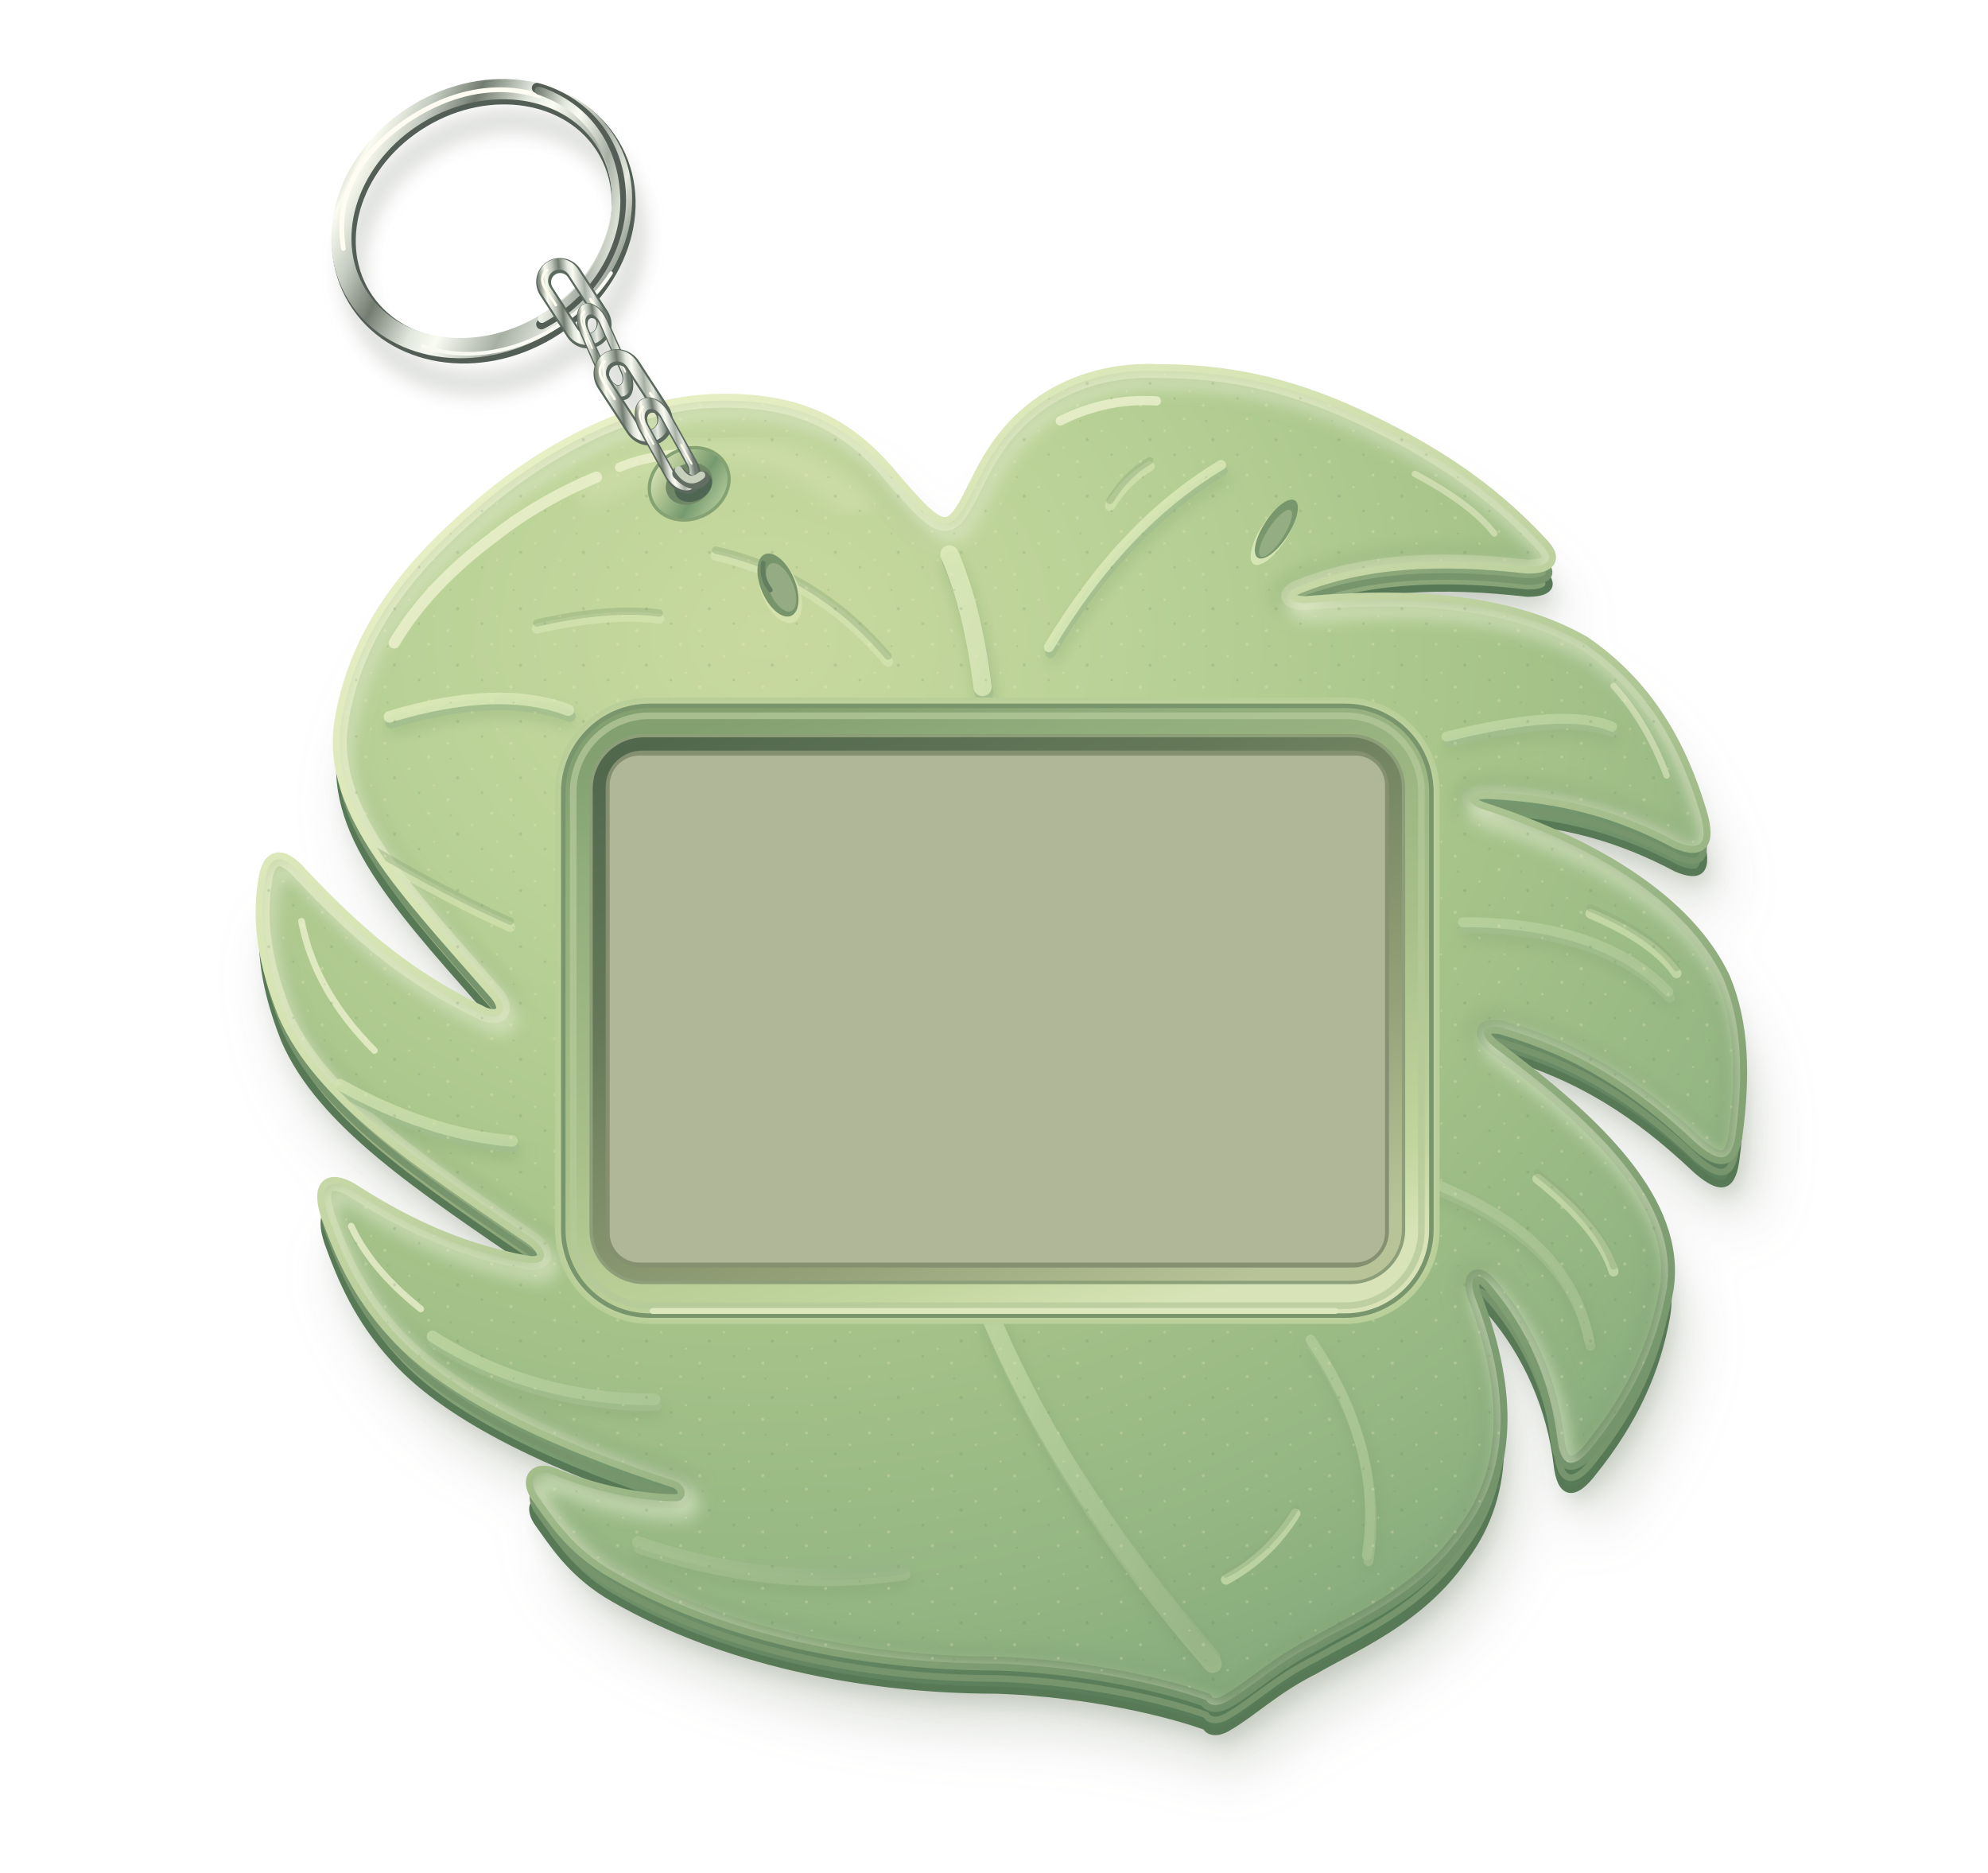
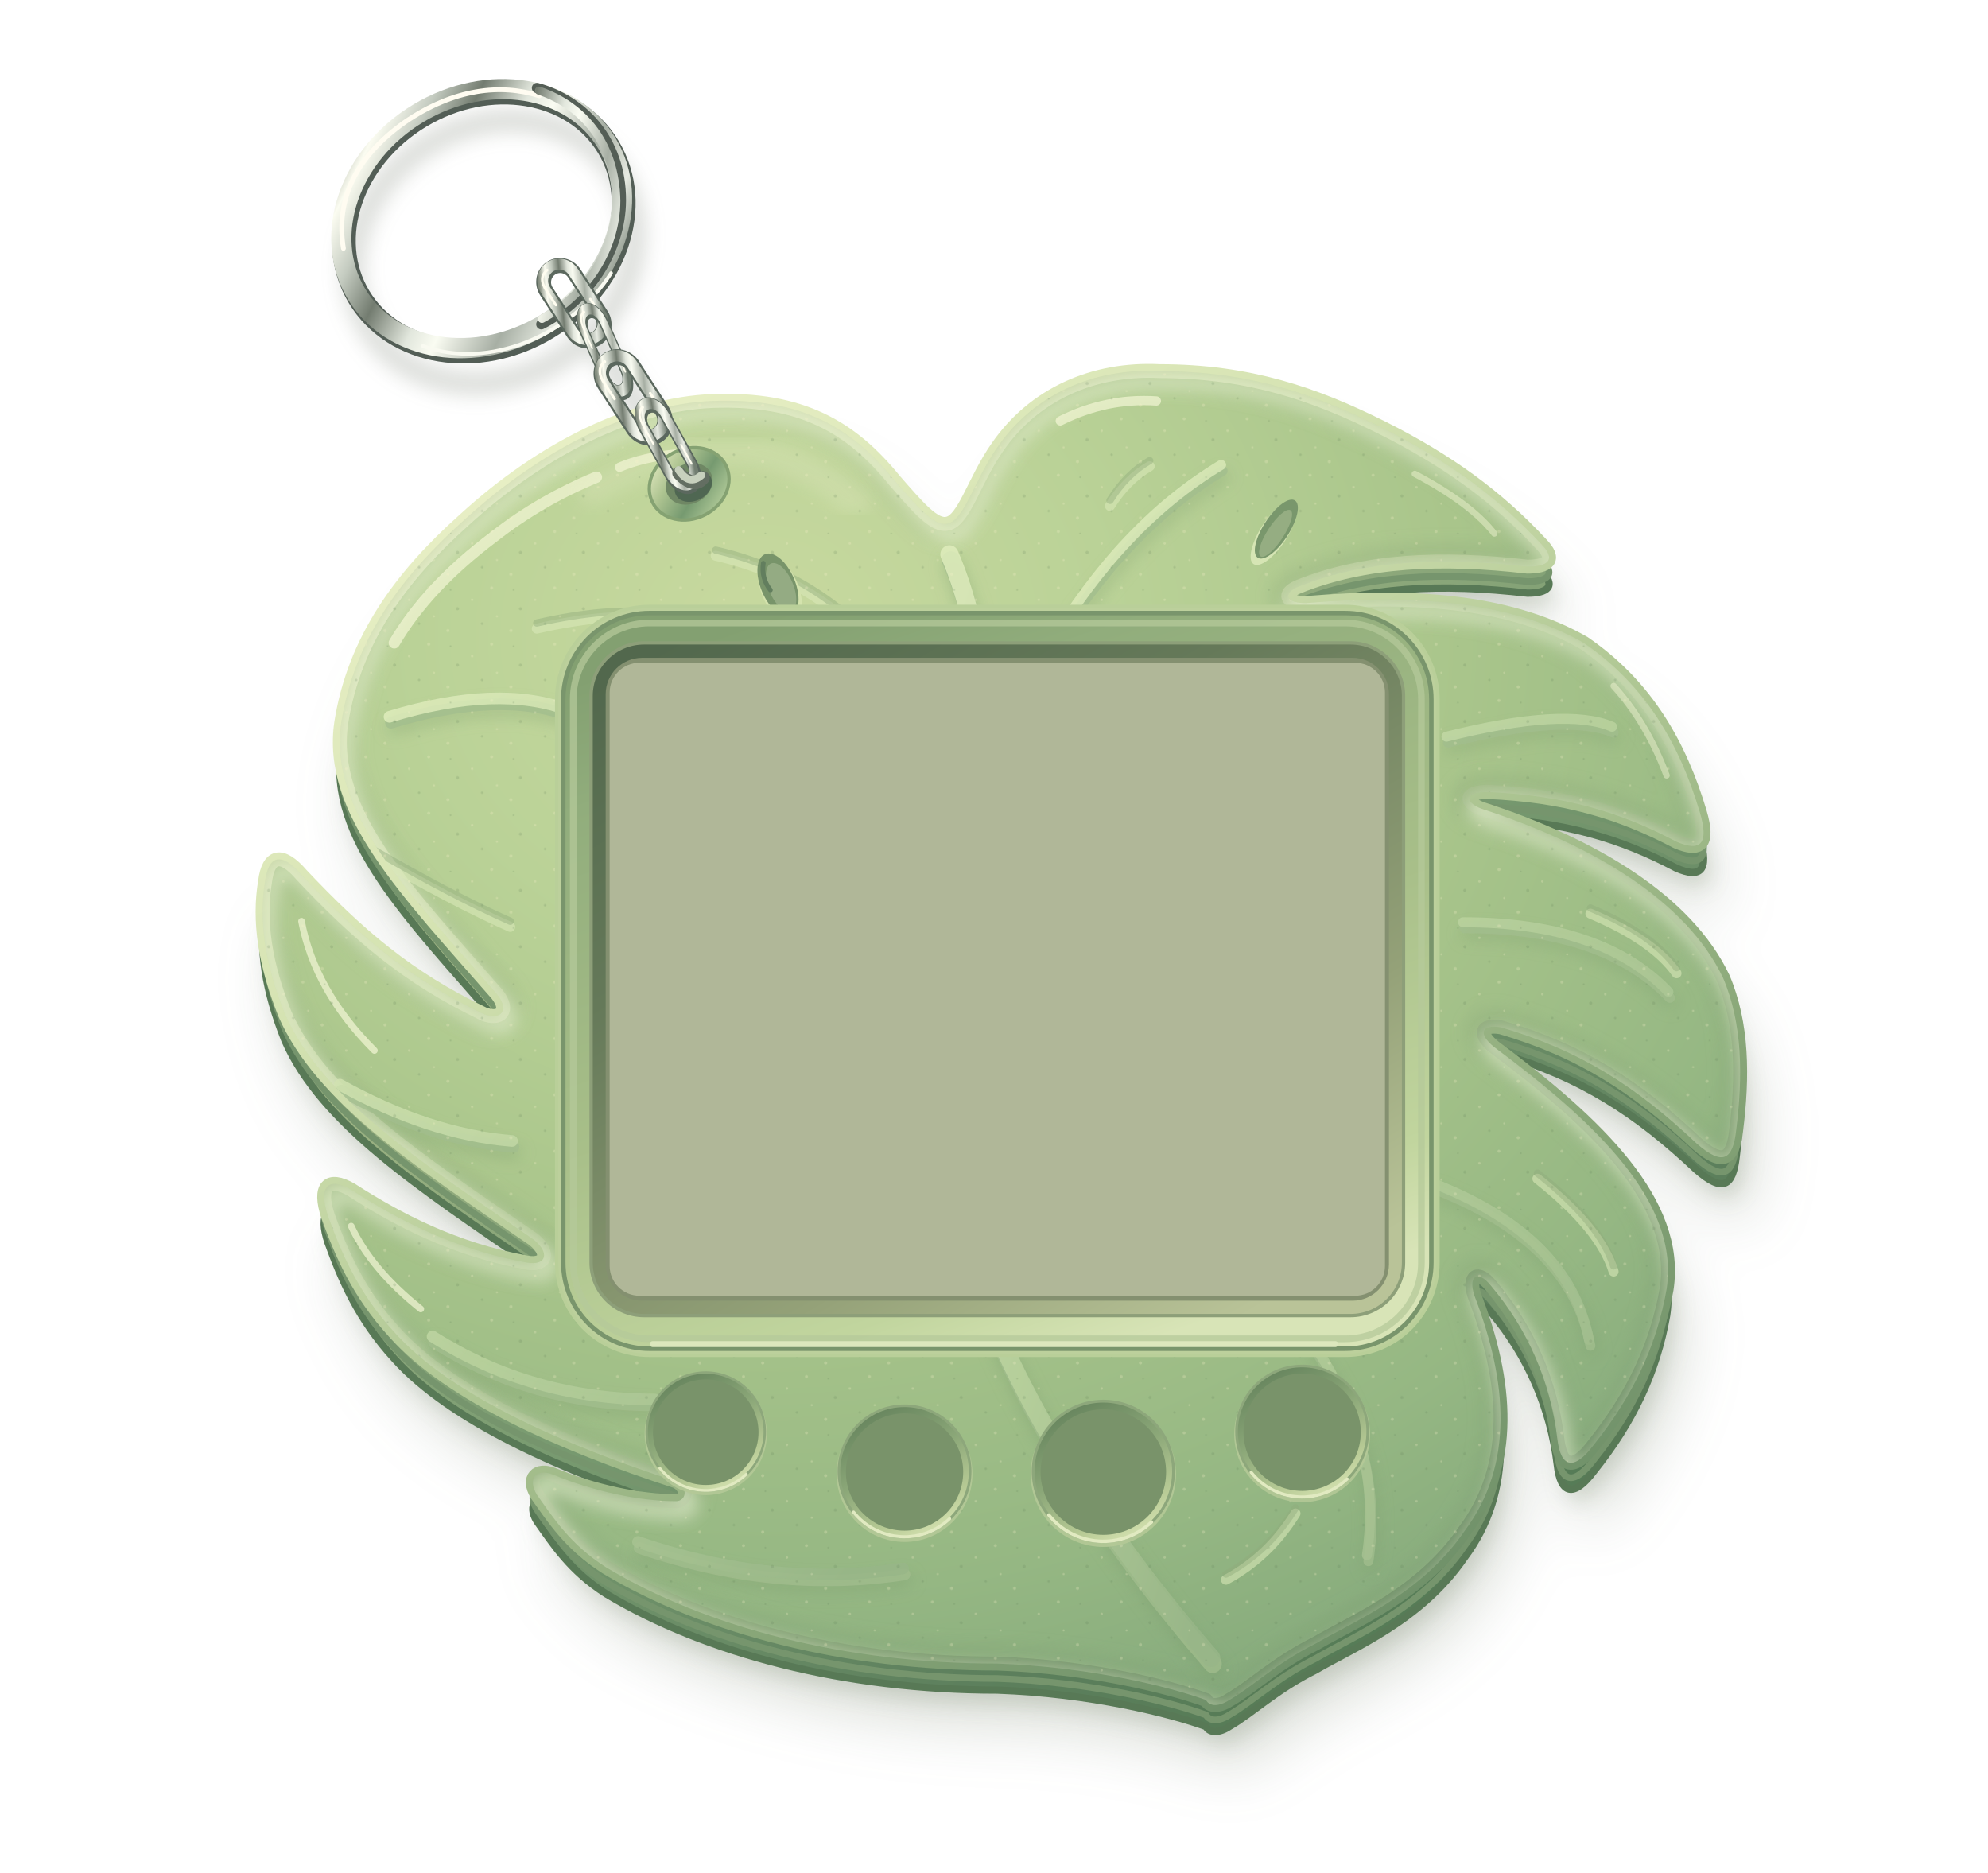
<svg xmlns="http://www.w3.org/2000/svg" xmlns:xlink="http://www.w3.org/1999/xlink" viewBox="0 0 600 565" width="600" height="565" role="img" aria-labelledby="title">
  <defs>
    <path id="leaf" d="M364 513       C353 509 329 503 301 502 C255 502 213 491 183 473       C172 466 167 458 162 451 C159 446 162 443 167 445       C179 450 193 453 204 453 C207 453 208 449 204 447       C170 436 136 421 119 402 C108 390 103 378 99 367       C96 358 99 355 106 359 C120 368 137 377 159 381       C165 382 166 378 161 374 C126 350 97 331 86 306       C80 291 78 278 80 266 C81 258 85 257 91 264       C108 282 123 295 146 306 C151 308 154 305 150 300       C123 269 99 245 103 218 C107 193 121 174 140 157       C164 135 191 122 215 121 C242 120 257 129 270 145       C277 153 282 159 286 158 C291 157 294 145 301 135       C312 119 330 111 350 112 C377 112 397 119 417 129       C437 139 452 150 465 164 C470 169 467 171 461 171       C435 168 412 169 392 177 C387 179 388 182 394 182       C429 179 457 182 478 194 C497 207 507 225 513 245       C516 255 513 257 506 254 C489 245 472 240 449 239       C442 239 442 242 447 244 C481 255 509 272 520 295       C526 309 526 325 524 341 C523 350 520 352 512 345       C494 328 477 317 453 310 C447 309 446 312 451 316       C482 339 507 363 503 389 C500 406 493 421 481 436       C475 444 471 443 470 434 C468 417 461 401 450 388       C446 383 443 385 445 391 C455 417 457 442 442 462       C429 481 409 489 397 496 C385 502 378 509 371 513       C368 515 365 515 364 513 Z" />
    <clipPath id="outline">
      <use xlink:href="#leaf" />
    </clipPath>
    <linearGradient id="lip" x1="0" y1="0" x2=".8" y2="1" gradientUnits="objectBoundingBox">
      <stop stop-color="#648965" />
      <stop offset=".31" stop-color="#a4b887" />
      <stop offset=".58" stop-color="#789a70" />
      <stop offset=".82" stop-color="#5d805d" />
      <stop offset="1" stop-color="#527953" />
    </linearGradient>
    <radialGradient id="skin" cx=".34" cy=".20" r=".98">
      <stop stop-color="#c8d99f" />
      <stop offset=".24" stop-color="#bad297" />
      <stop offset=".48" stop-color="#a9c58b" />
      <stop offset=".73" stop-color="#95b783" />
      <stop offset=".91" stop-color="#82a77a" />
      <stop offset="1" stop-color="#6d926a" />
    </radialGradient>
    <linearGradient id="bevel" x1=".12" y1="0" x2=".79" y2="1">
      <stop stop-color="#eef3cb" />
      <stop offset=".29" stop-color="#d5e3b2" />
      <stop offset=".54" stop-color="#aec693" />
      <stop offset=".75" stop-color="#88a678" />
      <stop offset="1" stop-color="#688a65" />
    </linearGradient>
    <linearGradient id="metal" x1=".08" y1="0" x2=".84" y2="1">
      <stop stop-color="#858e80" />
      <stop offset=".11" stop-color="#fbfcf1" />
      <stop offset=".22" stop-color="#c4cbc0" />
      <stop offset=".34" stop-color="#737c70" />
      <stop offset=".48" stop-color="#e2e7dd" />
      <stop offset=".56" stop-color="#fafcf2" />
      <stop offset=".73" stop-color="#a7afa4" />
      <stop offset=".86" stop-color="#e6eae1" />
      <stop offset="1" stop-color="#727e71" />
    </linearGradient>
    <linearGradient id="eyelet" x1="0" y1="0" x2=".75" y2="1">
      <stop stop-color="#f0f3cd" />
      <stop offset=".36" stop-color="#aec491" />
      <stop offset=".67" stop-color="#769a70" />
      <stop offset="1" stop-color="#b3cc9a" />
    </linearGradient>
    <linearGradient id="rim" x1=".25" y1="0" x2=".65" y2="1">
      <stop stop-color="#83a071" />
      <stop offset=".15" stop-color="#91ad7c" />
      <stop offset=".55" stop-color="#a8bf89" />
      <stop offset=".87" stop-color="#c1d59e" />
      <stop offset="1" stop-color="#d8e4b7" />
    </linearGradient>
    <linearGradient id="gasket" x1=".1" y1="0" x2=".8" y2="1">
      <stop stop-color="#52684d" />
      <stop offset=".32" stop-color="#657959" />
      <stop offset=".74" stop-color="#94a178" />
      <stop offset="1" stop-color="#b9c398" />
    </linearGradient>
+     <linearGradient id="key-well" x1=".22" y1="0" x2=".72" y2="1">
+       <stop stop-color="#63815b" />
+       <stop offset=".45" stop-color="#8ba778" />
+       <stop offset=".8" stop-color="#b7ca95" />
+       <stop offset="1" stop-color="#d7e4b3" />
+     </linearGradient>
+     <g id="physical-key-inset">
+       <circle cy=".8" r="20.5" fill="#b4c997" opacity=".88" />
+       <circle r="19.8" fill="url(#key-well)" stroke="#8da77b" stroke-width=".8" />
+       <circle cy=".2" r="17.7" fill="#79936a" />
+       <path d="M-15.4 12.3 A19.7 19.7 0 0 0 13.6 14.3" fill="none" stroke="#e1eac1" stroke-width=".95" stroke-linecap="round" />
+     </g>
    <linearGradient id="vein" x1=".1" y1="0" x2=".9" y2="1">
      <stop stop-color="#e0edbd" />
      <stop offset=".52" stop-color="#bbd39f" />
      <stop offset="1" stop-color="#98b688" />
    </linearGradient>
    <filter id="cast" filterUnits="userSpaceOnUse" x="32" y="70" width="544" height="492">
      <feGaussianBlur stdDeviation="9" />
    </filter>
    <filter id="near" filterUnits="userSpaceOnUse" x="42" y="78" width="520" height="477">
      <feGaussianBlur stdDeviation="3.1" />
    </filter>
    <filter id="ringShadow" x="-50%" y="-50%" width="220%" height="230%">
      <feGaussianBlur stdDeviation="3" />
    </filter>
    <filter id="soft" x="-.2" y="-.2" width="1.4" height="1.4">
      <feGaussianBlur stdDeviation="2.3" />
    </filter>
    <pattern id="resin" width="19" height="17" patternUnits="userSpaceOnUse">
      <g fill="#f9f3cb" opacity=".38">
        <circle cx="2.2" cy="3.3" r=".48" />
        <circle cx="9.5" cy="11" r=".37" />
        <circle cx="15.4" cy="7.4" r=".46" />
        <circle cx="17" cy="16" r=".32" />
      </g>
      <g fill="#587851" opacity=".27">
        <circle cx="5.1" cy="13.7" r=".48" />
        <circle cx="12.5" cy="1.2" r=".38" />
        <circle cx="3" cy="8" r=".28" />
      </g>
    </pattern>
    <g id="veins" fill="none" stroke-linecap="round">
      <path d="M287 168 Q294 184 297 208 M299 397 Q320 448 366 501" stroke-width="5.5" />
      <path d="M118 217 Q151 207 172 215 M103 328 Q130 343 155 345 M131 404 Q161 423 198 423 M193 466 Q234 480 273 474" stroke-width="3.5" />
      <path d="M317 196 Q339 159 369 141 M437 223 Q473 214 487 220 M442 279 Q484 279 504 300 M431 357 Q474 373 480 405 M396 405 Q418 437 413 470" stroke-width="3" />
    </g>
    <g id="channel" fill="none" stroke-linecap="round">
      <path d="M216 166 Q247 173 268 198 M112 256 Q136 270 154 278 M162 188 Q184 183 199 185 M335 151 Q340 143 347 139 M480 274 Q499 282 506 292 M464 354 Q483 369 487 382 M370 475 Q383 468 391 455" />
    </g>
    <g id="chainLink">
      <rect x="-6.2" y="-15.2" width="12.4" height="30.4" rx="6.2" fill="none" stroke="#5b685e" stroke-width="5.5" />
      <rect x="-6.2" y="-15.8" width="12.4" height="30.4" rx="6.2" fill="none" stroke="url(#metal)" stroke-width="4" />
      <path d="M-6 -3 L-6 -9 Q-6.2 -14.9 -1.6 -15.4 M6 2 V9" stroke="#fffdf0" stroke-width=".95" stroke-linecap="round" fill="none" />
    </g>
  </defs>
  <g fill="none" stroke="#56614f" opacity=".21" filter="url(#ringShadow)" transform="translate(3 9)">
    <ellipse cx="146" cy="67" rx="44" ry="38" transform="rotate(-31 146 67)" stroke-width="7" />
    <path d="M175 91 L211 146" stroke-width="8" />
  </g>
  <g id="case-surface">
    <use xlink:href="#leaf" fill="#526447" opacity=".21" transform="translate(5 19)" filter="url(#cast)" />
    <use xlink:href="#leaf" fill="#536743" opacity=".19" transform="translate(2 12)" filter="url(#near)" />
    <use xlink:href="#leaf" transform="translate(0 8)" fill="url(#lip)" stroke="#587956" stroke-width="2.2" stroke-linejoin="round" />
    <use xlink:href="#leaf" transform="translate(0 4.5)" fill="url(#lip)" stroke="#76956d" stroke-width="2" stroke-linejoin="round" />
    <use xlink:href="#leaf" fill="url(#skin)" stroke="url(#bevel)" stroke-width="4.2" stroke-linejoin="round" />
    <g clip-path="url(#outline)">
      <use xlink:href="#leaf" fill="none" stroke="#76936c" stroke-width="11" opacity=".19" filter="url(#soft)" />
      <use xlink:href="#leaf" fill="none" stroke="#f9ffe2" stroke-width="5" transform="translate(1.8 3.2)" opacity=".49" filter="url(#soft)" />
      <use xlink:href="#veins" transform="translate(.5 2.8)" stroke="#749769" opacity=".35" filter="url(#soft)" />
      <use xlink:href="#veins" transform="translate(0 1.1)" stroke="#a2bd8e" opacity=".75" />
      <use xlink:href="#veins" transform="translate(-.45 -.7)" stroke="url(#vein)" opacity=".83" />
      <use xlink:href="#channel" stroke="#d9e8b7" stroke-width="3" opacity=".6" transform="translate(0 1.7)" />
      <use xlink:href="#channel" stroke="#8fab7c" stroke-width="2.2" opacity=".44" />
      <g fill="none" stroke="#f4f7d6" stroke-linecap="round" opacity=".7">
        <path d="M119 194 Q129 177 149 162 Q163 151 180 144" stroke-width="3.4" />
        <path d="M187 141 Q194 138 204 137 M320 127 Q334 120 349 121" stroke-width="2.8" />
        <path d="M91 278 Q95 299 113 317 M106 370 Q112 383 127 395" stroke-width="2" />
        <path d="M427 143 Q444 152 451 161 M487 207 Q497 218 503 234" stroke-width="1.9" opacity=".65" />
      </g>
      <path d="M179 148 Q225 121 258 152" stroke="#eff2cf" stroke-width="9" stroke-linecap="round" fill="none" opacity=".22" filter="url(#soft)" />
      <use xlink:href="#leaf" fill="url(#resin)" opacity=".63" />
    </g>
  </g>
  <g id="case-detail">
    <g transform="rotate(-23 235 177)">
      <ellipse cx="235" cy="178" rx="5.6" ry="10.7" fill="#d4e3ad" />
      <ellipse cx="235" cy="176.5" rx="5.2" ry="10.1" fill="#78946a" />
      <ellipse cx="235.6" cy="177.5" rx="3.7" ry="7.8" fill="#94ab83" />
      <path d="M233.5 168.7 Q231.1 172.6 232.3 177" fill="none" stroke="#627e5e" stroke-width="1.4" stroke-linecap="round" />
    </g>
    <g transform="rotate(33 385 160)">
      <ellipse cx="385" cy="161" rx="4.1" ry="11.2" fill="#d6e5b4" />
      <ellipse cx="385" cy="159.6" rx="3.9" ry="10.3" fill="#79976c" />
      <ellipse cx="385.5" cy="160.8" rx="2.5" ry="8.3" fill="#95ad82" />
    </g>
-     <rect x="168" y="211" width="266" height="188" rx="28" fill="#bcd09c" stroke="#b9cf99" stroke-width="1" />
-     <rect x="170" y="213" width="262" height="184" rx="26" fill="url(#rim)" stroke="#79956c" stroke-width="1.35" />
-     <rect x="173" y="216" width="256" height="178" rx="23" fill="none" stroke="#b5c99a" stroke-opacity=".74" stroke-width="2" />
-     <rect x="178.4" y="222" width="245.2" height="165" rx="16" fill="url(#gasket)" stroke="#8d9f79" stroke-width="1" />
-     <rect x="182.8" y="226.5" width="236.4" height="156" rx="11" fill="#849070" />
-     <rect x="184" y="228" width="234" height="153" rx="9" fill="#b0b798" />
-     <path d="M197 395.6 H403" fill="none" stroke="#dce7bd" stroke-linecap="round" stroke-width="1.8" />
+     <rect x="168" y="183" width="266" height="226" rx="28" fill="#bcd09c" stroke="#b9cf99" stroke-width="1" />
+     <rect x="170" y="185" width="262" height="222" rx="26" fill="url(#rim)" stroke="#79956c" stroke-width="1.35" />
+     <rect x="173" y="188" width="256" height="216" rx="23" fill="none" stroke="#b5c99a" stroke-opacity=".74" stroke-width="2" />
+     <rect x="178.4" y="194" width="245.2" height="203" rx="16" fill="url(#gasket)" stroke="#8d9f79" stroke-width="1" />
+     <rect x="182.8" y="198.5" width="236.4" height="194" rx="11" fill="#849070" />
+     <rect id="screen-glass" x="184" y="200" width="234" height="191" rx="9" fill="#b0b798" />
+     <path d="M197 405.6 H403" fill="none" stroke="#dce7bd" stroke-linecap="round" stroke-width="1.8" />
+     <g id="physical-key-insets">
+       <use xlink:href="#physical-key-inset" transform="translate(213 432) scale(.9)" />
+       <use xlink:href="#physical-key-inset" transform="translate(273 444)" />
+       <use xlink:href="#physical-key-inset" transform="translate(333 444) scale(1.07)" />
+       <use xlink:href="#physical-key-inset" transform="translate(393 432)" />
+     </g>
    <g transform="rotate(-27 208 146)">
      <ellipse cx="208" cy="146" rx="12.4" ry="10.5" fill="url(#eyelet)" stroke="#85a272" stroke-width="1" />
      <ellipse cx="208" cy="146" rx="7.3" ry="6.0" fill="#6f8764" />
      <ellipse cx="208.8" cy="147.2" rx="5.9" ry="4.4" fill="#4f6752" />
    </g>
  </g>
  <g id="silver-ring" fill="none" transform="rotate(-31 146 67)">
    <ellipse cx="146" cy="67" rx="43.9" ry="37.2" stroke="#535e56" stroke-width="7.2" />
    <ellipse cx="146" cy="65.8" rx="44.1" ry="37.1" stroke="url(#metal)" stroke-width="6.1" />
    <path d="M105.6 52 Q114 31 141 28.9 C159 27.8 172 33.9 180 43" stroke="#fffcf1" stroke-width="1.45" stroke-linecap="round" />
    <path d="M111 89.6 C124 106 151 110 171 100" stroke="#f9faf1" stroke-width="1.1" stroke-linecap="round" />
    <path d="M145 102.4 C161 103.6 177 95.6 184.8 82.8 C194.4 67 190.4 50.8 180.6 40.6" stroke="#545e56" stroke-width="3.1" stroke-linecap="round" />
    <path d="M146 101.1 C161 101.8 176 94.7 183.6 82.1 C192.1 67.4 190.0 52.6 180.7 41.6" stroke="url(#metal)" stroke-width="2.45" stroke-linecap="round" />
  </g>
  <use xlink:href="#chainLink" transform="translate(173.2 91.5) rotate(-33) scale(.81 .83)" />
  <use xlink:href="#chainLink" transform="translate(182.6 106.1) rotate(-24) scale(.52 .88)" />
  <use xlink:href="#chainLink" transform="translate(191.1 119.9) rotate(-33) scale(.83 .89)" />
  <use xlink:href="#chainLink" transform="translate(201.6 134.5) rotate(-29) scale(.60 .90)" />
  <g id="eyelet-pin">
    <path d="M204.9 142.8 Q209.6 147.6 212.2 144.2" stroke="#636e62" fill="none" stroke-width="4" stroke-linecap="round" />
    <path d="M204.8 141.8 Q208 146.7 211.7 143.4" stroke="#c7d0bd" fill="none" stroke-width="2.3" stroke-linecap="round" />
  </g>
</svg>
